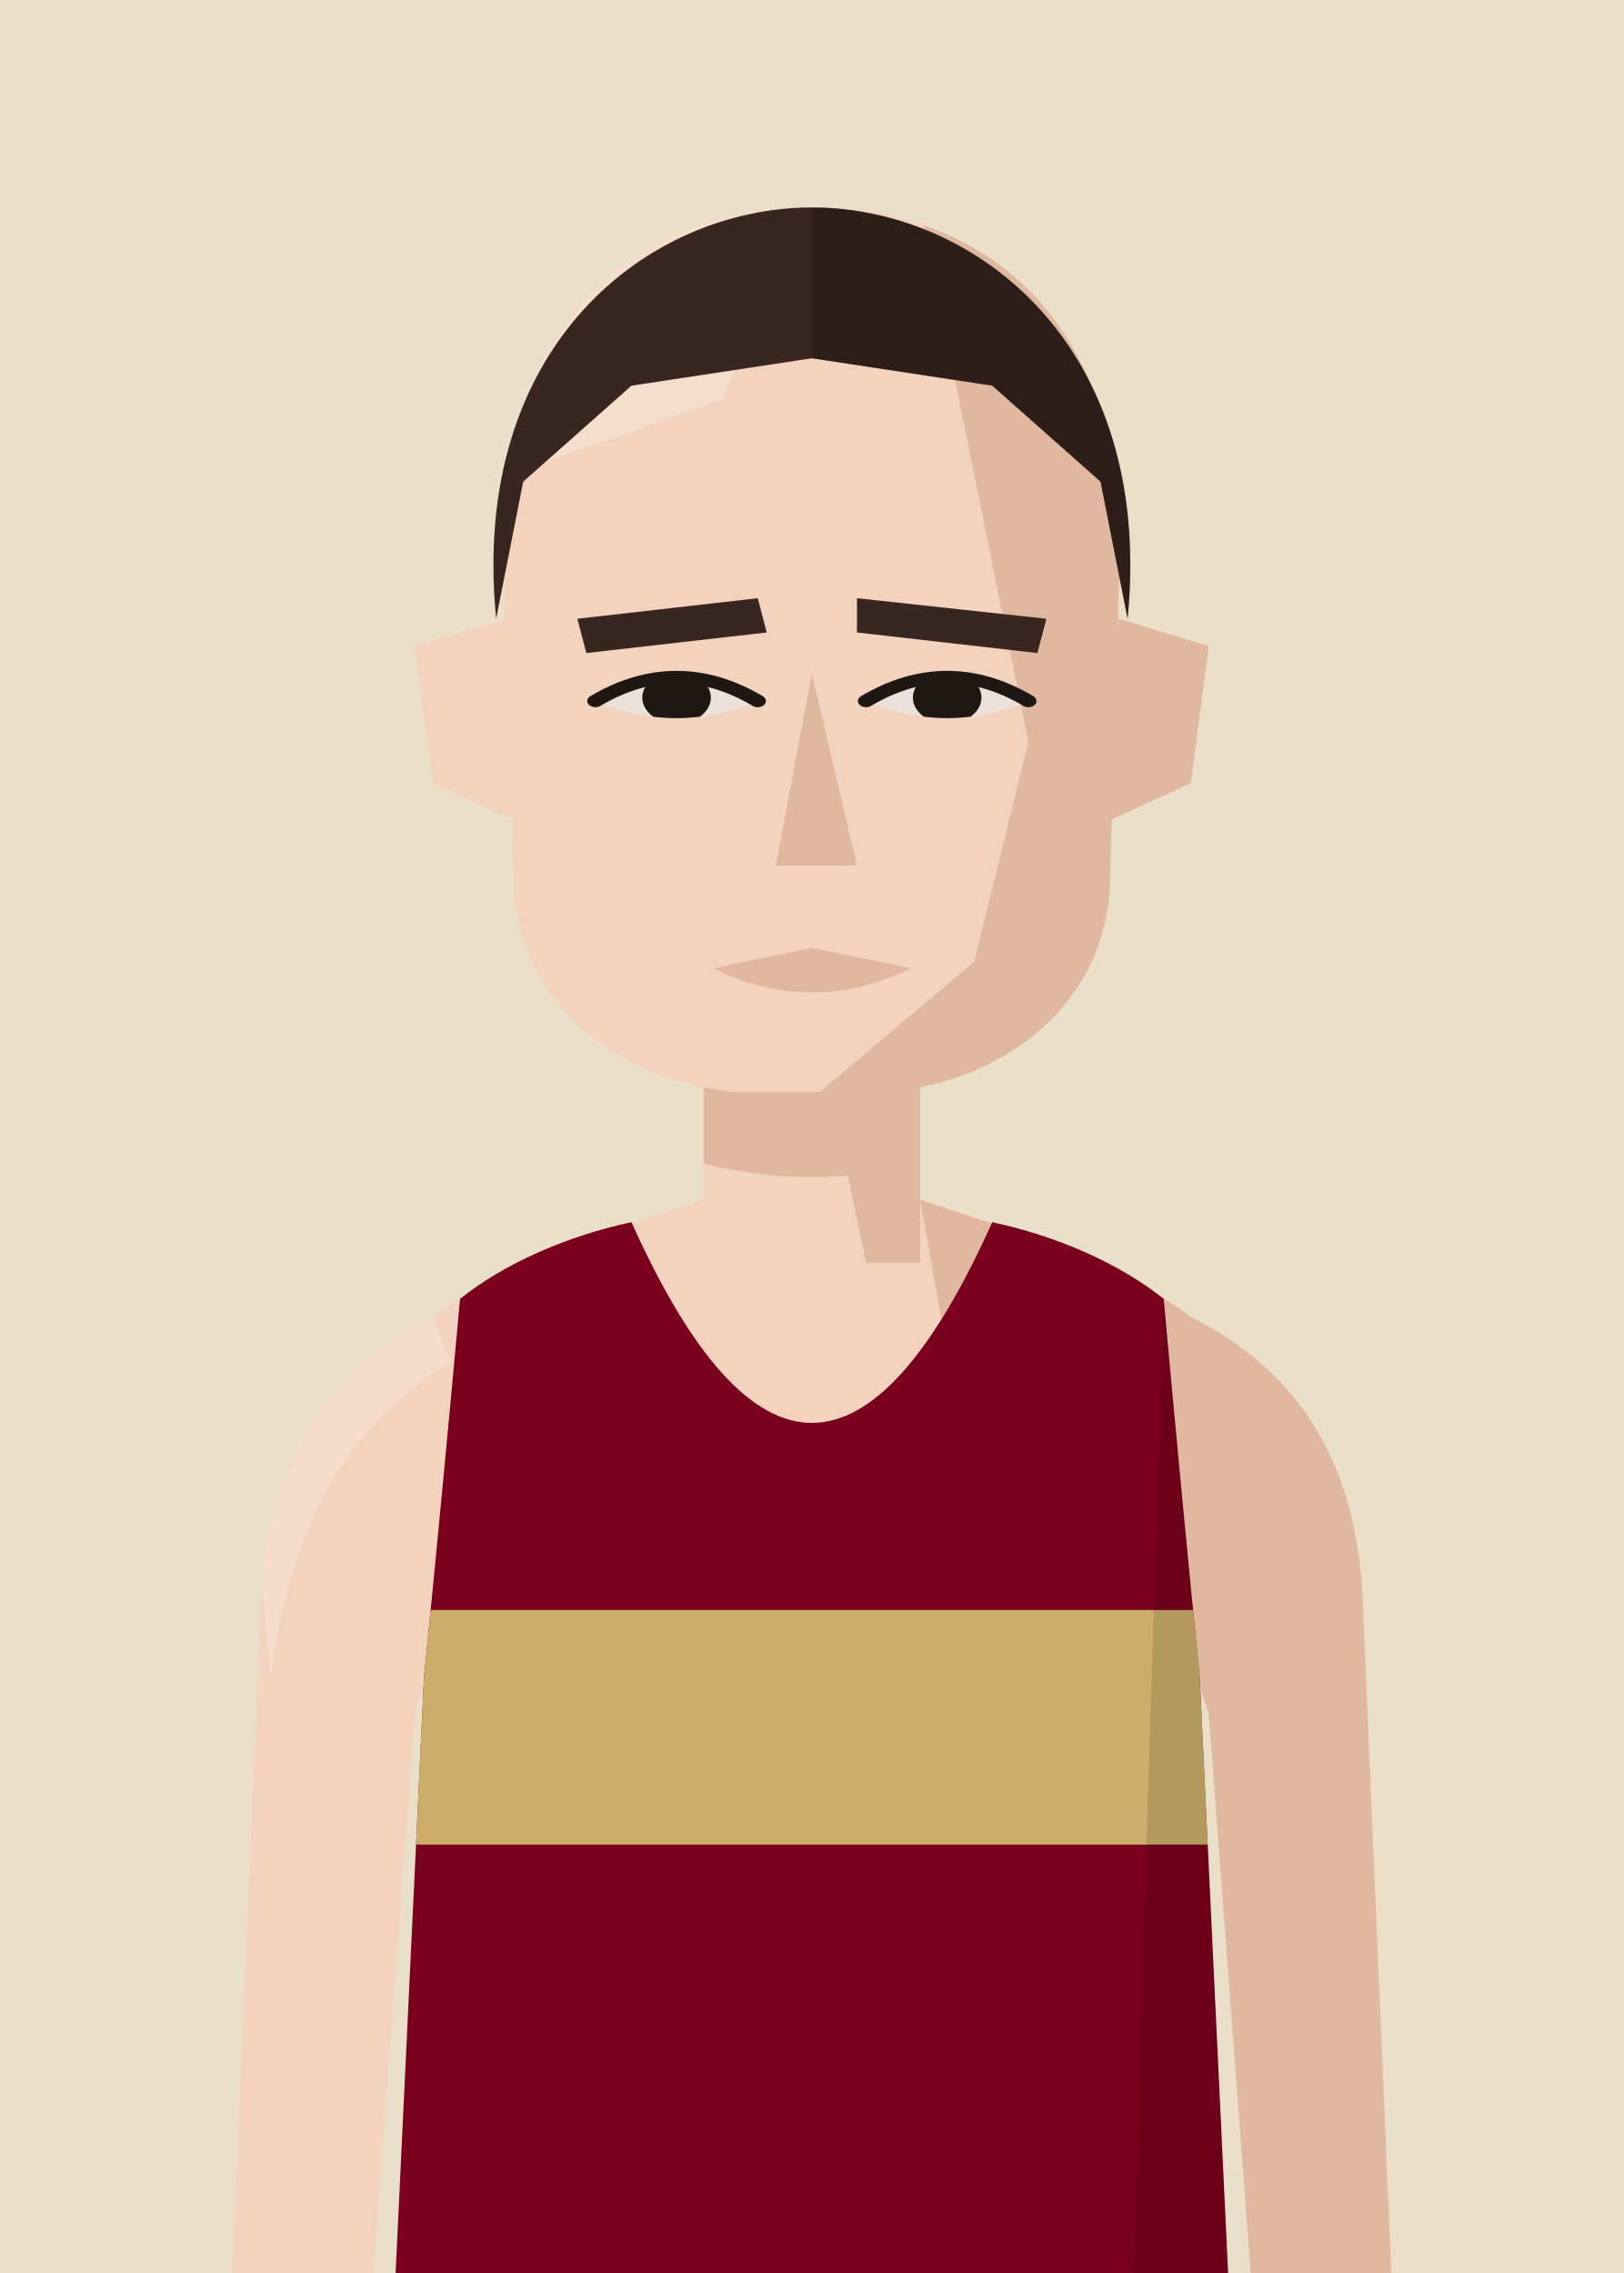
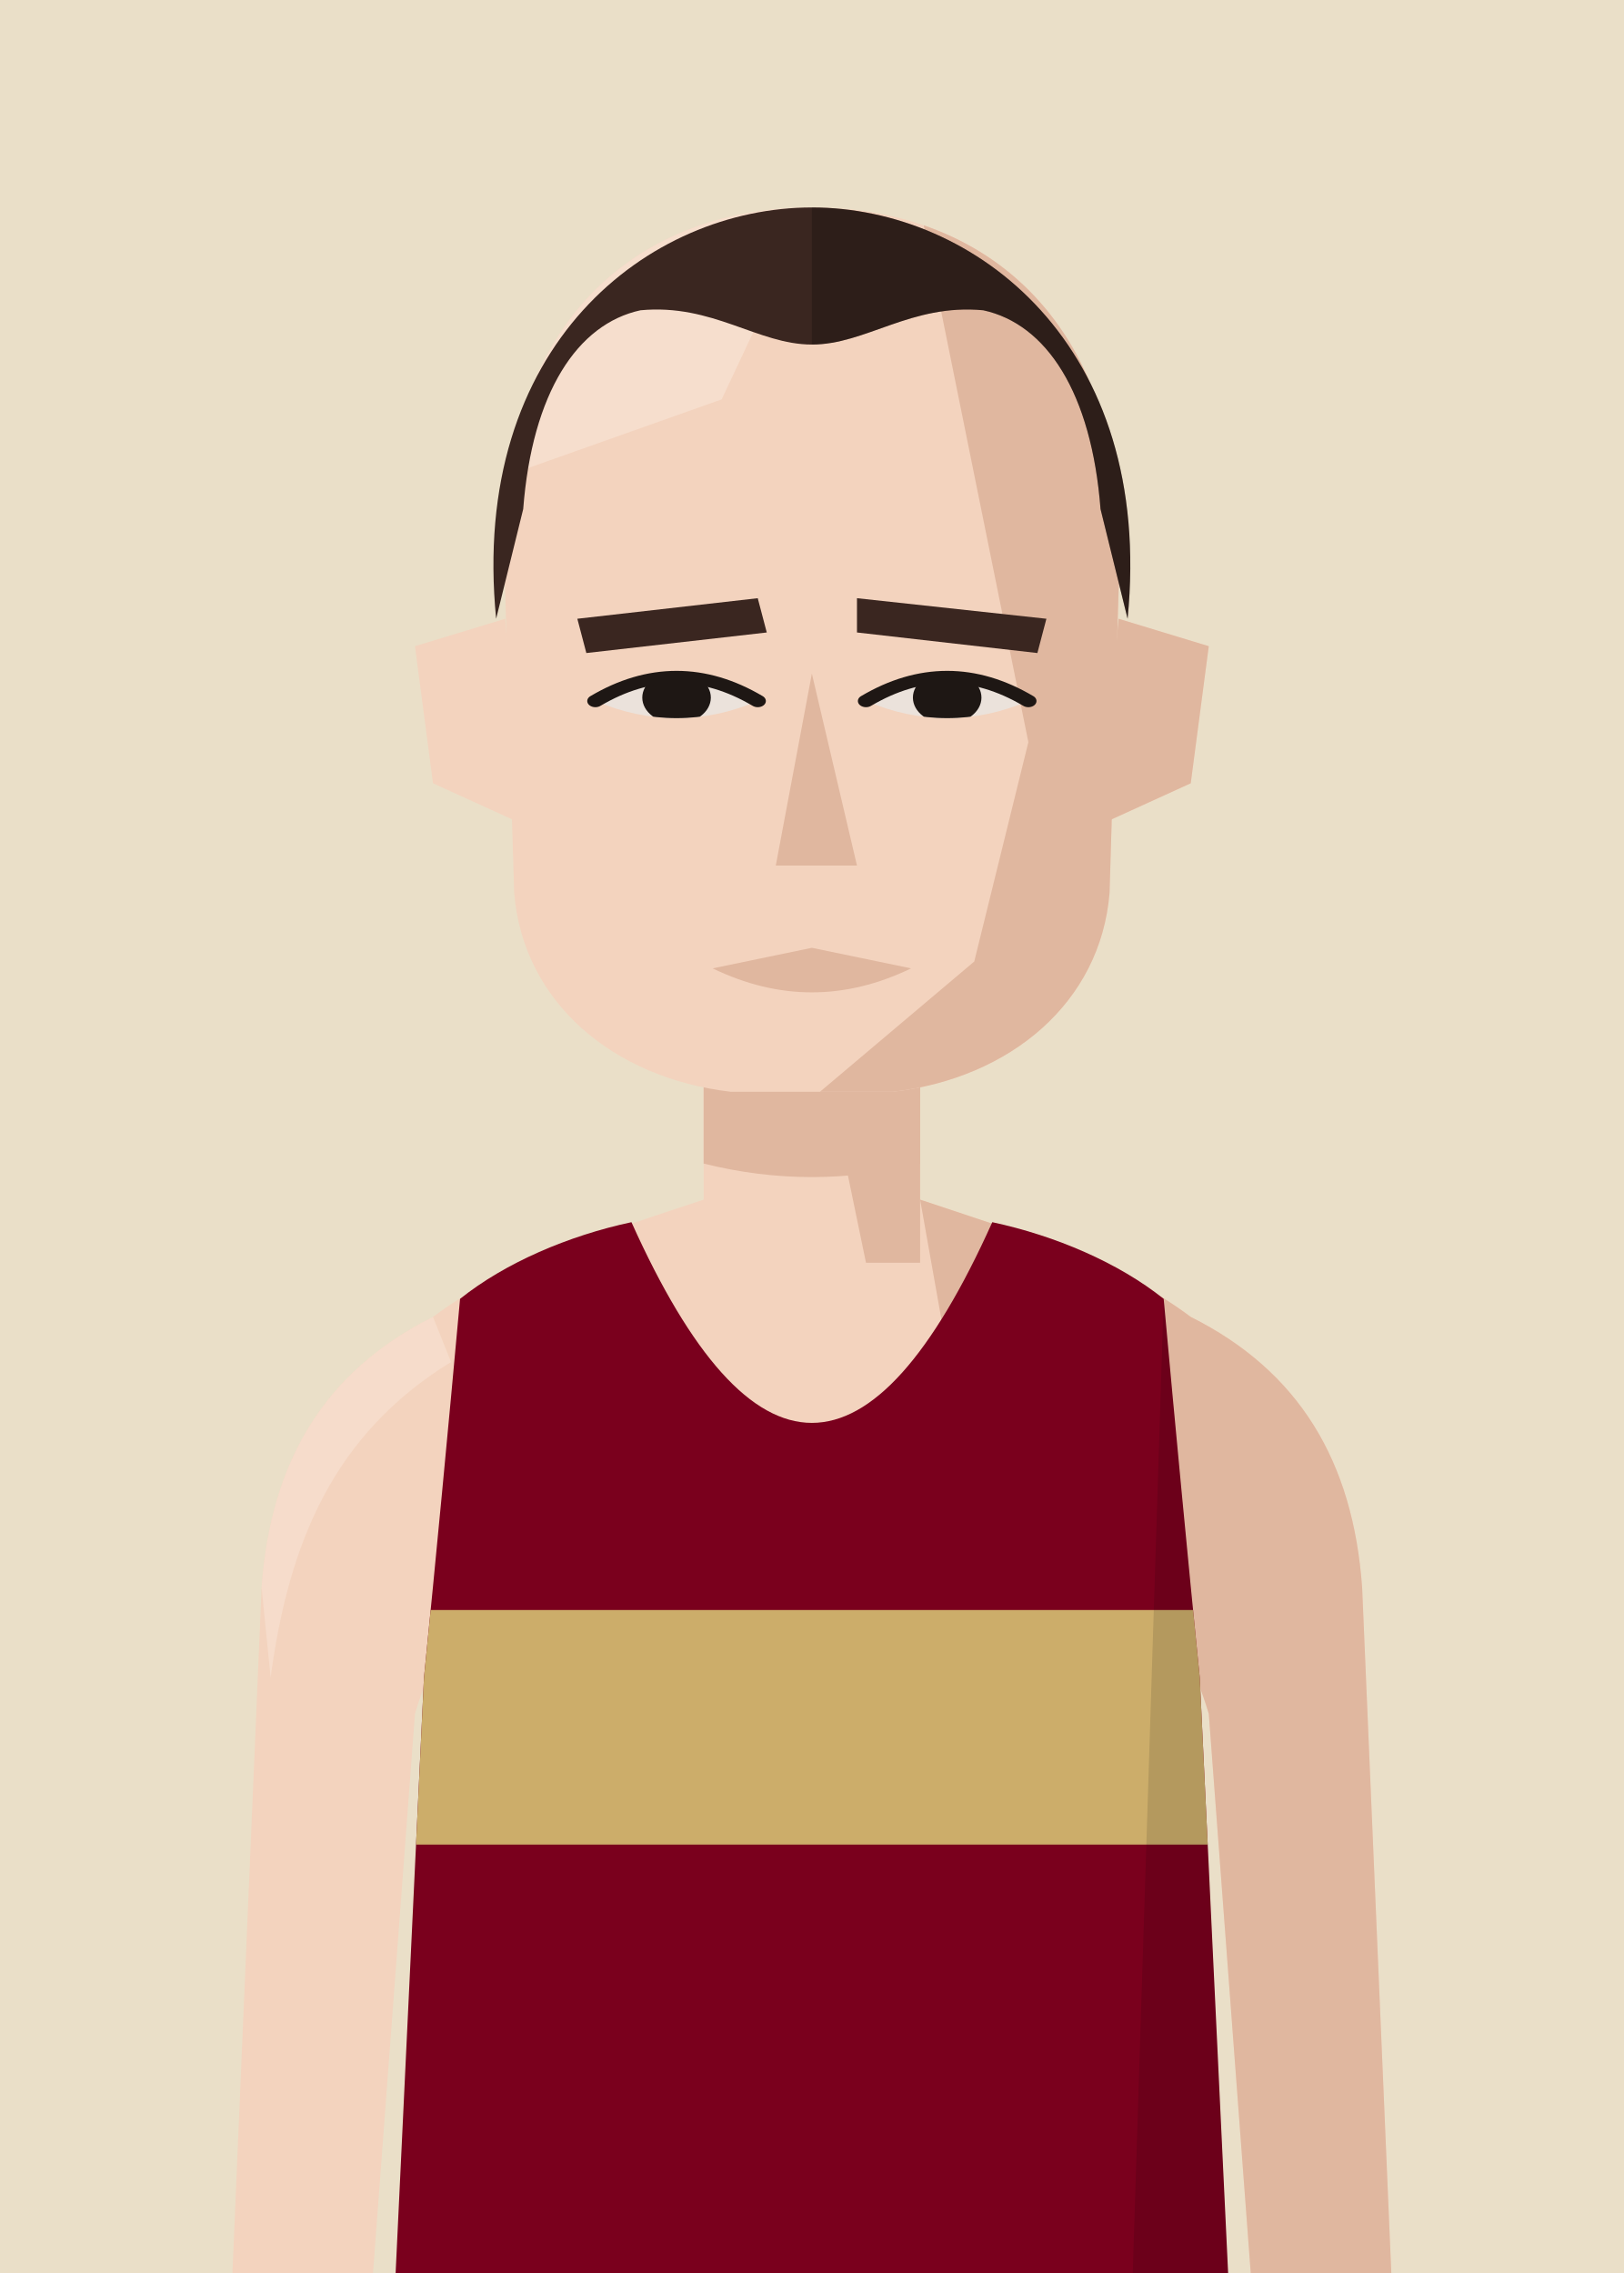
<svg xmlns="http://www.w3.org/2000/svg" viewBox="10 20 180 252">
  <defs>
    <clipPath id="vf">
      <path d="M53,330 L57,246 Q59,226 61,204 C66,200 73,197 80,195.5 Q100,240 120,195.5 C127,197 134,200 139,204 Q141,226 143,246 L147,330 Z" />
    </clipPath>
    <clipPath id="hf">
      <path d="M66,96 C64,58 80,40 100,40 C120,40 136,58 134,96 L133,140 C132,156 122,167 109,169 L91,169 C78,167 68,156 67,140 Z" />
    </clipPath>
    <clipPath id="rf">
      <rect x="100" y="0" width="100" height="300" />
    </clipPath>
    <clipPath id="ef">
      <path d="M76,112 Q85,105 94,112 Q85,117 76,112 Z" />
      <path d="M106,112 Q115,105 124,112 Q115,117 106,112 Z" />
    </clipPath>
    <clipPath id="cf">
      <rect x="0" y="92" width="200" height="300" />
    </clipPath>
  </defs>
  <rect width="200" height="280" fill="#EADFC8" />
  <g transform="translate(0,-40)">
    <rect x="88" y="171" width="24" height="37" fill="#F3D3BE" />
    <path d="M88,193 C76,197 66,200 58,206 C46,212 40,222 39,236 L35,330 L50,330 L56,250 Q59,240 64,238 L136,238 Q141,240 144,250 L150,330 L165,330 L161,236 C160,222 154,212 142,206 C134,200 124,197 112,193" fill="#F3D3BE" />
    <g fill="#E0B79F">
      <path d="M112,193 C124,197 134,200 142,206 C154,212 160,222 161,236 L165,330 L150,330 L144,250 Q141,240 136,238 L120,238 Z" />
      <path d="M58,206 C46,212 40,222 39,236 L40,246 C42,231 47,219 60,211 Z" fill="#F8E2D3" opacity=".6" />
      <polygon points="100,171 112,171 112,200 106,200" />
      <path d="M88,179 L112,179 L112,189 Q100,192 88,189 Z" />
    </g>
    <g transform="translate(0,83) scale(1,0.76) translate(0,-40)">
      <g fill="#F3D3BE">
        <path d="M66,100 L56,104 L58,124 L68,130 Z" />
        <path d="M134,100 L144,104 L142,124 L132,130 Z" />
        <path d="M66,96 C64,58 80,40 100,40 C120,40 136,58 134,96 L133,140 C132,156 122,167 109,169 L91,169 C78,167 68,156 67,140 Z" />
      </g>
      <path d="M134,100 L144,104 L142,124 L132,130 Z" fill="#E0B79F" />
      <g clip-path="url(#hf)">
        <polygon points="112,40 140,40 140,180 100,180 100,170 118,150 124,118 120,92" fill="#E0B79F" />
        <polygon points="60,40 100,40 90,68 60,82" fill="#F8E2D3" opacity=".7" />
      </g>
      <g fill="#3A2620">
        <polygon points="74,100 94,97 95,102 75,105" />
        <polygon points="105,97 126,100 125,105 105,102" />
      </g>
      <g fill="#EBE2DB">
        <path d="M76,112 Q85,105 94,112 Q85,117 76,112 Z" />
        <path d="M106,112 Q115,105 124,112 Q115,117 106,112 Z" />
      </g>
      <g clip-path="url(#ef)" fill="#1E1714">
        <circle cx="85" cy="111.5" r="3.8" />
        <circle cx="115" cy="111.5" r="3.8" />
      </g>
      <g fill="none" stroke="#1E1714" stroke-width="1.8" stroke-linecap="round">
        <path d="M76,112 Q85,105 94,112" />
        <path d="M106,112 Q115,105 124,112" />
      </g>
      <polygon points="100,108 105,136 96,136" fill="#E0B79F" />
      <path d="M89,151 L100,148 L111,151 Q100,158 89,151 Z" fill="#E0B79F" />
      <g fill="#3A2620">
-         <path d="M65,100 C62,60 82,40 100,40 C118,40 138,60 135,100 L132,80 L120,66 L100,62 L80,66 L68,80 Z" />
+         <path d="M65,100 C62,60 82,40 100,40 C118,40 138,60 135,100 L132,84 C131,67 126,57 119,55 C111,54 106,60 100,60 C94,60 89,54 81,55 C74,57 69,67 68,84 Z" />
        <g clip-path="url(#rf)" fill="#000" opacity=".22">
-           <path d="M65,100 C62,60 82,40 100,40 C118,40 138,60 135,100 L132,80 L120,66 L100,62 L80,66 L68,80 Z" />
+           <path d="M65,100 C62,60 82,40 100,40 C118,40 138,60 135,100 L132,84 C131,67 126,57 119,55 C111,54 106,60 100,60 C94,60 89,54 81,55 C74,57 69,67 68,84 Z" />
        </g>
      </g>
    </g>
    <g clip-path="url(#vf)">
      <path d="M53,330 L57,246 Q59,226 61,204 C66,200 73,197 80,195.5 Q100,240 120,195.5 C127,197 134,200 139,204 Q141,226 143,246 L147,330 Z" fill="#7A001D" />
      <g transform="matrix(6.2857 0 0 6.5 37.14 193)">
        <rect x="0" y="7" width="20" height="4" fill="#CCAD6A" />
      </g>
      <path d="M139,204 Q141,226 143,246 L147,330 L135,330 Z" fill="#000" opacity="0.12" />
    </g>
  </g>
</svg>
